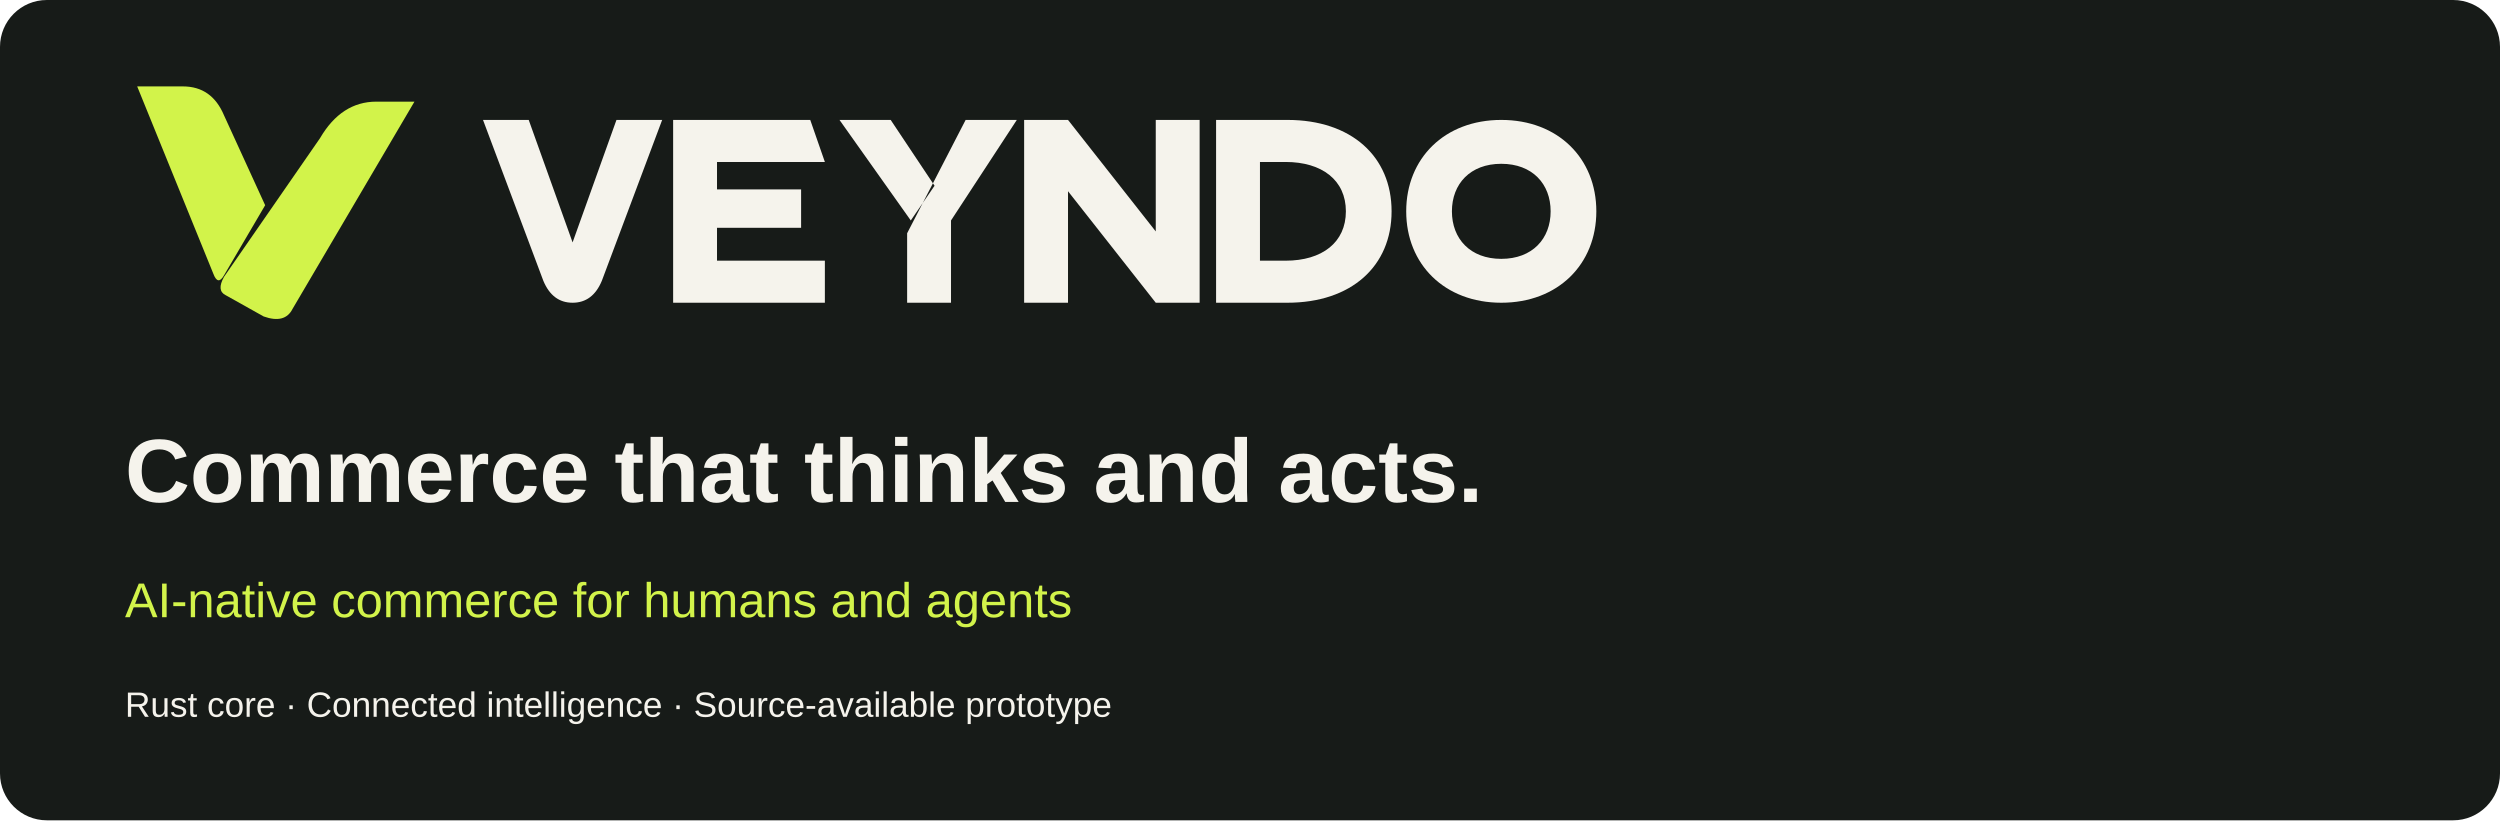
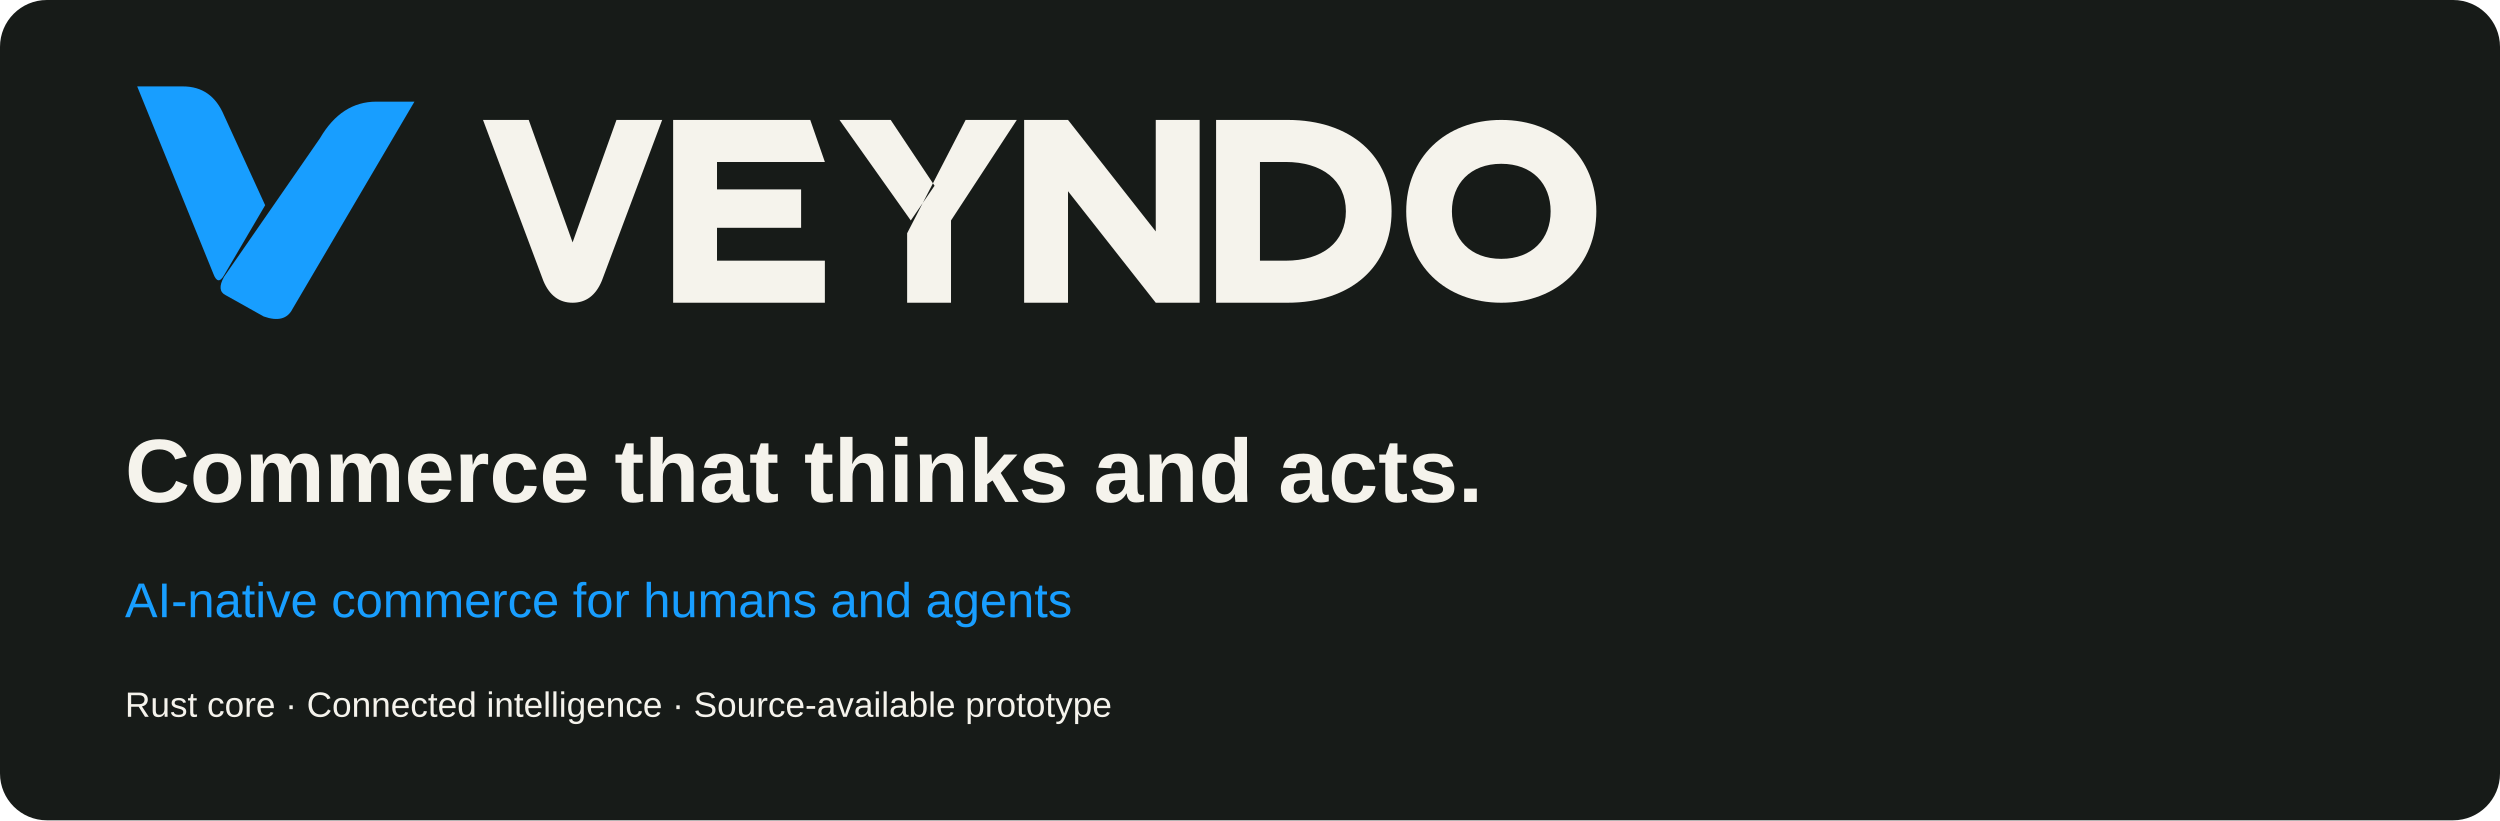
<svg xmlns="http://www.w3.org/2000/svg" role="img" aria-label="VEYNDO" viewBox="0 0 1280 420">
  <rect width="1280" height="420" rx="24" fill="#171B18" />
  <g transform="translate(64 38) scale(1.95)">
    <g transform="translate(0 0) scale(.4)">
-       <g fill="#D2F34A">
+       <g fill="#189EFF">
        <path d="M8 8 H38 Q57 8 65 27 L92 86 L65 132 Q61 139 58 131 Z" />
        <path d="M128 42 Q142 18 165 18 H190 L110 154 Q105 164 91 159 L66 145 Q60 142 65 133 Z" />
      </g>
    </g>
    <g transform="translate(94 12) scale(.48)">
      <g fill="#F5F3EC" fill-rule="evenodd">
        <path d="M0 0 H25 L49 67 L73 0 H98 L65 88 Q60 100 49 100 Q38 100 33 88 Z" transform="translate(0 0)" />
        <path d="M0 0 H75 L83 23 H24 V38 H70 V59 H24 V77 H83 V100 H0 Z" transform="translate(104 0)" />
        <path d="M0 0 H28 L52 36 L39 55 Z M69 0 H97 L61 55 V100 H37 V62 Z" transform="translate(195 0)" />
        <path d="M0 100 V0 H24 L72 61 V0 H96 V100 H72 L24 39 V100 Z" transform="translate(296 0)" />
        <path d="M0 0 H39 C74 0 96 20 96 50 C96 80 74 100 39 100 H0 Z M24 23 V77 H38 C58 77 71 67 71 50 C71 33 58 23 38 23 Z" transform="translate(401 0)" />
        <path d="M52 0 C83 0 104 21 104 50 C104 79 83 100 52 100 C21 100 0 79 0 50 C0 21 21 0 52 0 Z M52 24 C35 24 25 35 25 50 C25 65 35 76 52 76 C69 76 79 65 79 50 C79 35 69 24 52 24 Z" transform="translate(505 0)" />
      </g>
    </g>
  </g>
  <text x="64" y="257" fill="#F5F3EC" font-family="Arial,sans-serif" font-size="46" font-weight="700">Commerce that thinks and acts.</text>
-   <text x="64" y="316" fill="#D2F34A" font-family="Arial,sans-serif" font-size="25">AI-native commerce for humans and agents</text>
+   <text x="64" y="316" fill="#189EFF" font-family="Arial,sans-serif" font-size="25">AI-native commerce for humans and agents</text>
  <text x="64" y="367" fill="#F5F3EC" font-family="Arial,sans-serif" font-size="18">Rust core · Connected intelligence · Source-available prototype</text>
</svg>
